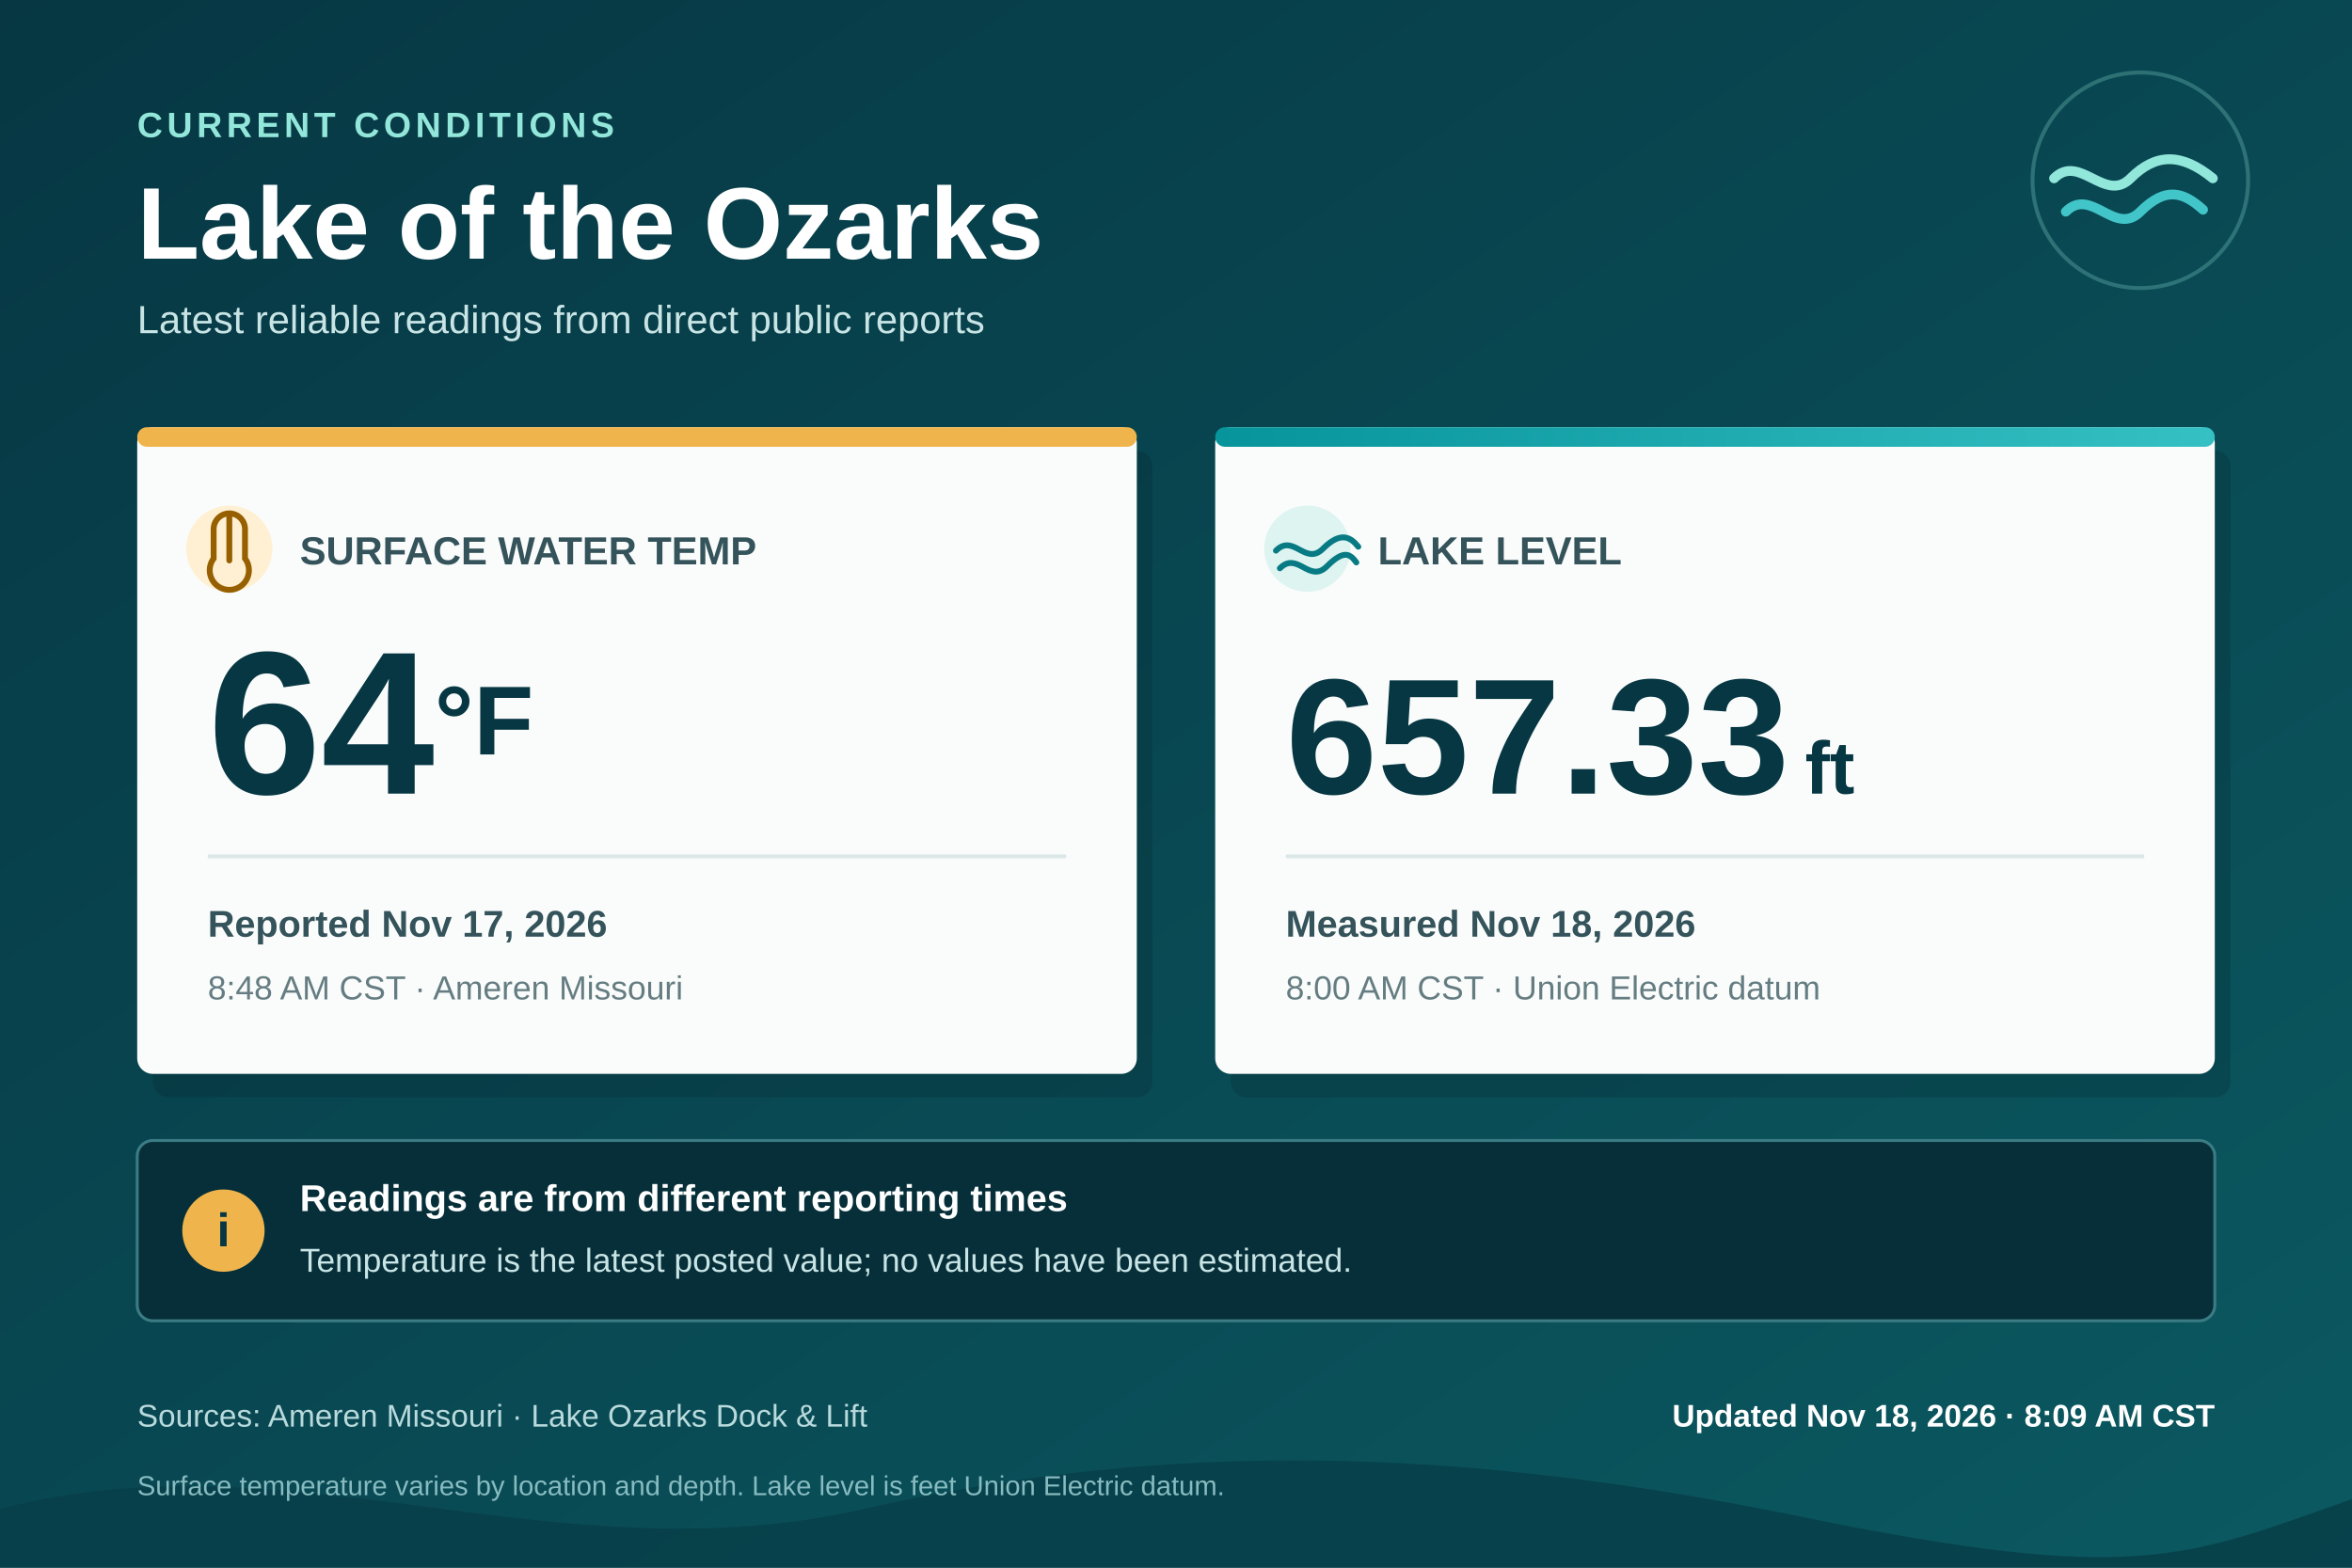
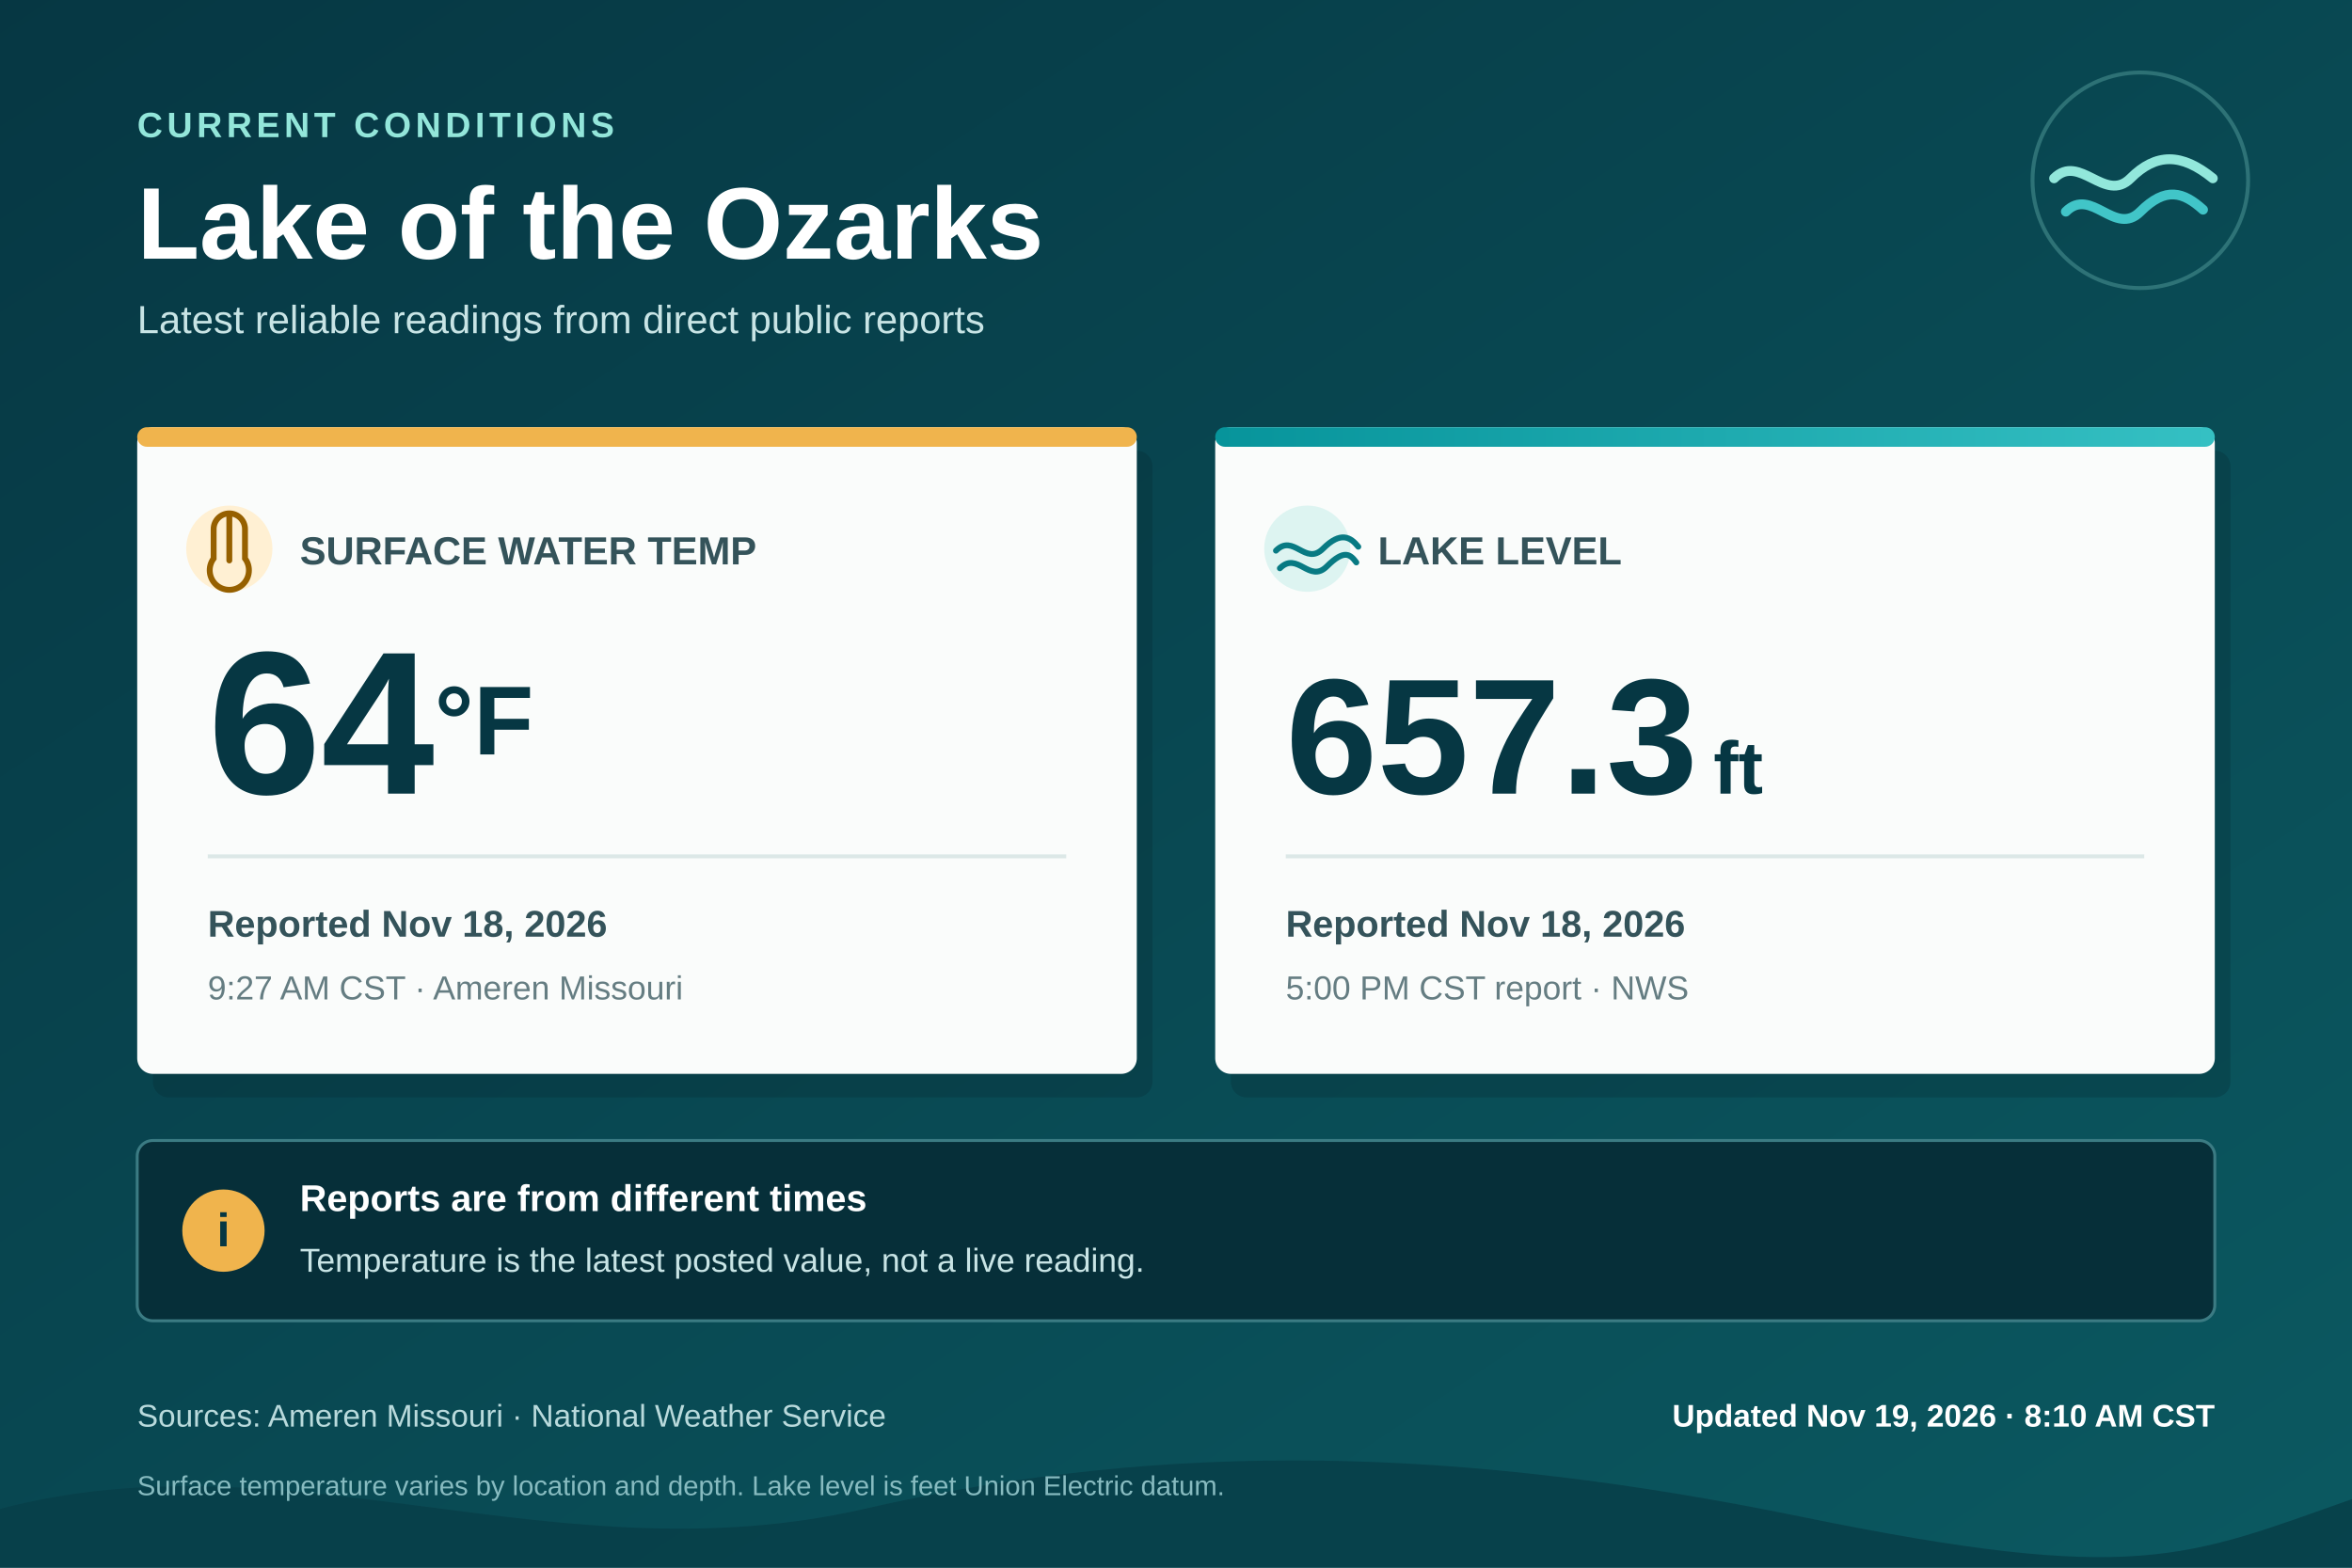
<svg xmlns="http://www.w3.org/2000/svg" width="1200" height="800" viewBox="0 0 1200 800" role="img" aria-labelledby="title desc">
  <defs>
    <linearGradient id="bg" x1="0" y1="0" x2="1" y2="1">
      <stop offset="0" stop-color="#063743" />
      <stop offset="1" stop-color="#0B5961" />
    </linearGradient>
    <linearGradient id="levelBar" x1="0" y1="0" x2="1" y2="0">
      <stop offset="0" stop-color="#07949B" />
      <stop offset="1" stop-color="#35C0C3" />
    </linearGradient>
  </defs>
  <rect width="1200" height="800" fill="url(#bg)" />
  <path d="M0 770 C148 731 284 806 441 770 S748 739 919 774 S1115 795 1200 765 V800 H0 Z" fill="#073F49" opacity="0.9" />
  <circle cx="1092" cy="92" r="55" fill="none" stroke="#8FE3D7" stroke-width="2" opacity="0.27" />
  <path d="M1048 91 C1061 78 1074 104 1087 91 S1113 78 1129 91" fill="none" stroke="#92E7DB" stroke-width="5" stroke-linecap="round" />
  <path d="M1054 108 C1067 95 1079 121 1092 108 S1114 98 1124 107" fill="none" stroke="#41C5C8" stroke-width="5" stroke-linecap="round" />
  <g font-family="Arial, Helvetica, sans-serif">
    <text x="70" y="70" fill="#93E6DA" font-size="18" font-weight="700" letter-spacing="2.2">CURRENT CONDITIONS</text>
    <text x="70" y="132" fill="#FFFFFF" font-size="52" font-weight="700">Lake of the Ozarks</text>
    <text x="70" y="170" fill="#C8E4E5" font-size="20">Latest reliable readings from direct public reports</text>
    <rect x="78" y="230" width="510" height="330" rx="8" fill="#02232B" opacity="0.25" />
    <rect x="628" y="230" width="510" height="330" rx="8" fill="#02232B" opacity="0.25" />
    <rect x="70" y="218" width="510" height="330" rx="8" fill="#FAFCFB" />
    <rect x="620" y="218" width="510" height="330" rx="8" fill="#FAFCFB" />
    <g>
      <rect x="70" y="218" width="510" height="10" rx="5" fill="#F0B44D" />
      <circle cx="117" cy="280" r="22" fill="#FFF0D3" />
      <path d="M117 262 V286 M109 270 V285 A10 10 0 1 0 125 285 V270 A8 8 0 0 0 109 270" fill="none" stroke="#966000" stroke-width="3" stroke-linecap="round" />
      <text x="153" y="288" fill="#34535A" font-size="20" font-weight="700">SURFACE WATER TEMP</text>
      <text x="106" y="405" fill="#063743" font-size="104" font-weight="700">64<tspan font-size="50" baseline-shift="super">°F</tspan>
      </text>
      <line x1="106" y1="437" x2="544" y2="437" stroke="#DCE8E7" stroke-width="2" />
-       <text x="106" y="478" fill="#34535A" font-size="19" font-weight="700">Reported Nov 17, 2026</text>
-       <text x="106" y="510" fill="#657D82" font-size="17">8:48 AM CST · Ameren Missouri</text>
+       <text x="106" y="478" fill="#34535A" font-size="19" font-weight="700">Reported Nov 18, 2026</text>
+       <text x="106" y="510" fill="#657D82" font-size="17">9:27 AM CST · Ameren Missouri</text>
    </g>
    <g>
      <rect x="620" y="218" width="510" height="10" rx="5" fill="url(#levelBar)" />
      <circle cx="667" cy="280" r="22" fill="#DDF4F1" />
      <path d="M651 281 C660 272 666 289 675 280 S689 274 693 279 M653 290 C662 281 668 298 677 289 S689 283 692 287" fill="none" stroke="#087A83" stroke-width="3" stroke-linecap="round" />
      <text x="703" y="288" fill="#34535A" font-size="20" font-weight="700">LAKE LEVEL</text>
-       <text x="656" y="405" fill="#063743" font-size="84" font-weight="700">657.33<tspan dx="8" font-size="38">ft</tspan>
+       <text x="656" y="405" fill="#063743" font-size="84" font-weight="700">657.3<tspan dx="8" font-size="38">ft</tspan>
      </text>
      <line x1="656" y1="437" x2="1094" y2="437" stroke="#DCE8E7" stroke-width="2" />
-       <text x="656" y="478" fill="#34535A" font-size="19" font-weight="700">Measured Nov 18, 2026</text>
-       <text x="656" y="510" fill="#657D82" font-size="17">8:00 AM CST · Union Electric datum</text>
+       <text x="656" y="478" fill="#34535A" font-size="19" font-weight="700">Reported Nov 18, 2026</text>
+       <text x="656" y="510" fill="#657D82" font-size="17">5:00 PM CST report · NWS</text>
    </g>
    <g>
      <rect x="70" y="582" width="1060" height="92" rx="8" fill="#062F39" stroke="#3B7B83" stroke-width="1.5" />
      <circle cx="114" cy="628" r="21" fill="#F0B44D" />
      <text x="114" y="636" fill="#063743" font-size="24" font-weight="700" text-anchor="middle">i</text>
-       <text x="153" y="618" fill="#FFFFFF" font-size="19" font-weight="700">Readings are from different reporting times</text>
-       <text x="153" y="649" fill="#C8E4E5" font-size="17">Temperature is the latest posted value; no values have been estimated.</text>
+       <text x="153" y="618" fill="#FFFFFF" font-size="19" font-weight="700">Reports are from different times</text>
+       <text x="153" y="649" fill="#C8E4E5" font-size="17">Temperature is the latest posted value, not a live reading.</text>
    </g>
-     <text x="70" y="728" fill="#B9DADC" font-size="16">Sources: Ameren Missouri · Lake Ozarks Dock &amp; Lift</text>
-     <text x="1130" y="728" fill="#FFFFFF" font-size="16" font-weight="700" text-anchor="end">Updated Nov 18, 2026 · 8:09 AM CST</text>
+     <text x="70" y="728" fill="#B9DADC" font-size="16">Sources: Ameren Missouri · National Weather Service</text>
+     <text x="1130" y="728" fill="#FFFFFF" font-size="16" font-weight="700" text-anchor="end">Updated Nov 19, 2026 · 8:10 AM CST</text>
    <text x="70" y="763" fill="#87BBC0" font-size="14">Surface temperature varies by location and depth. Lake level is feet Union Electric datum.</text>
  </g>
</svg>
